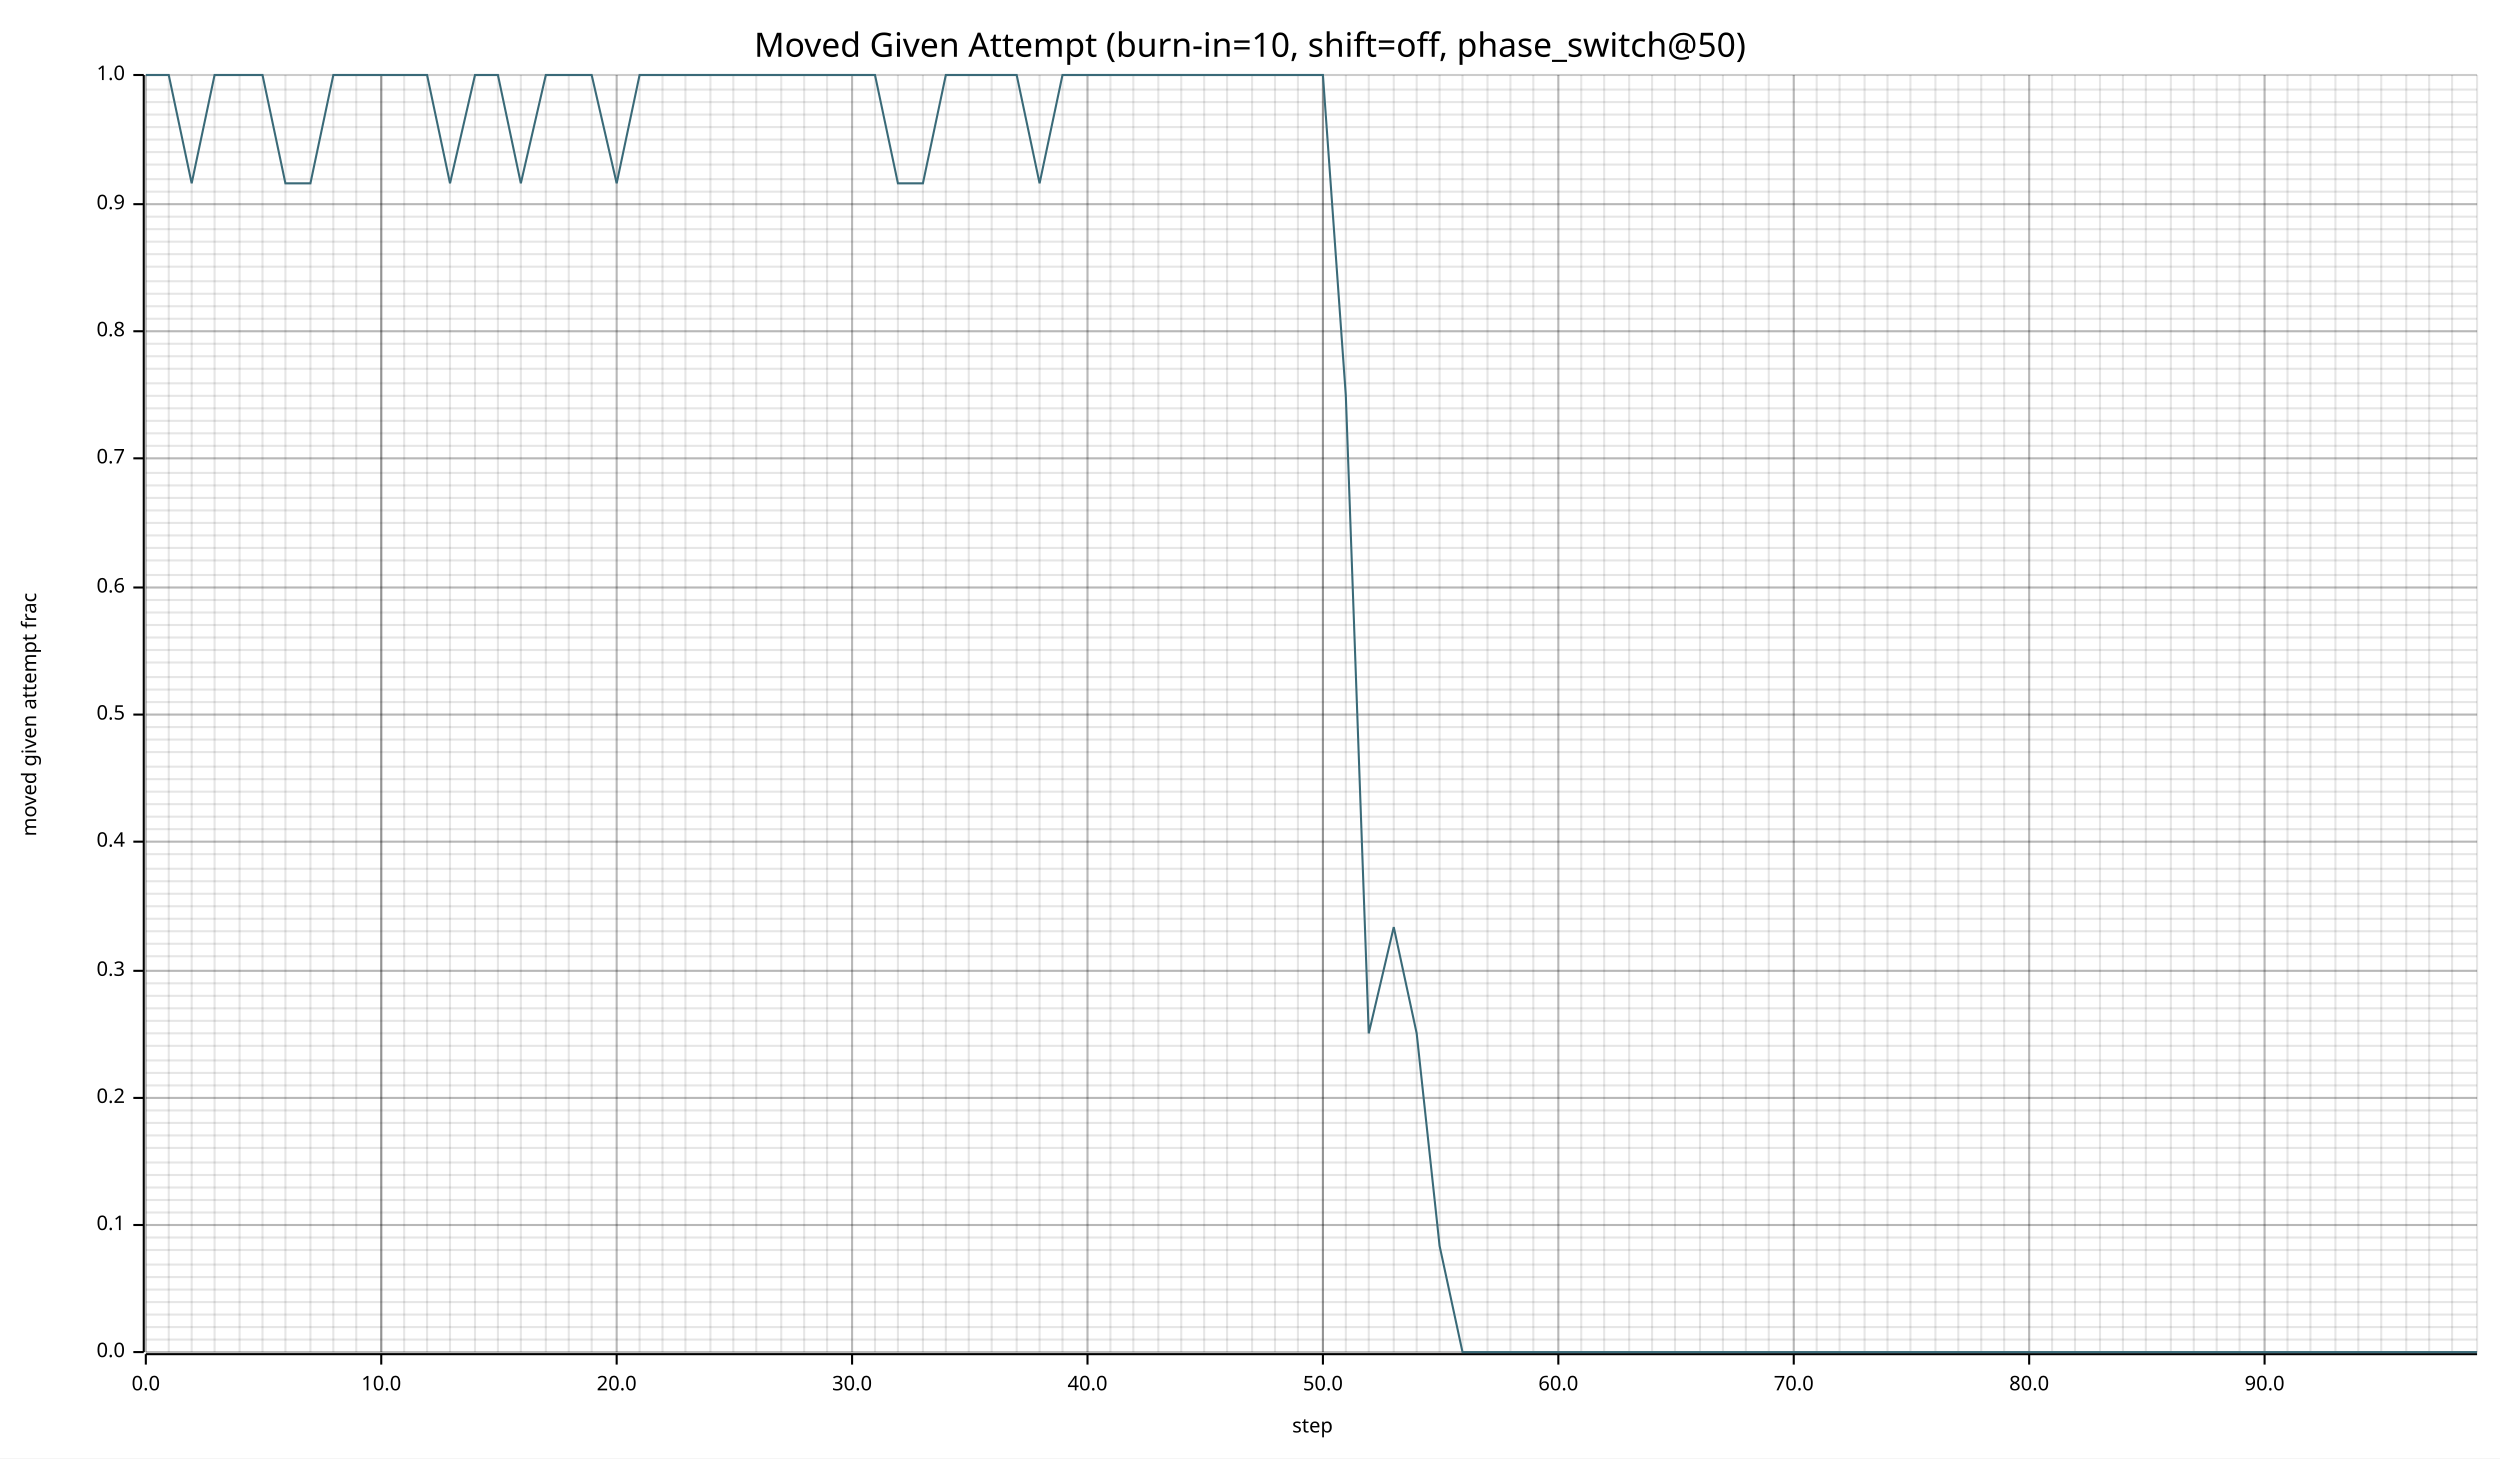
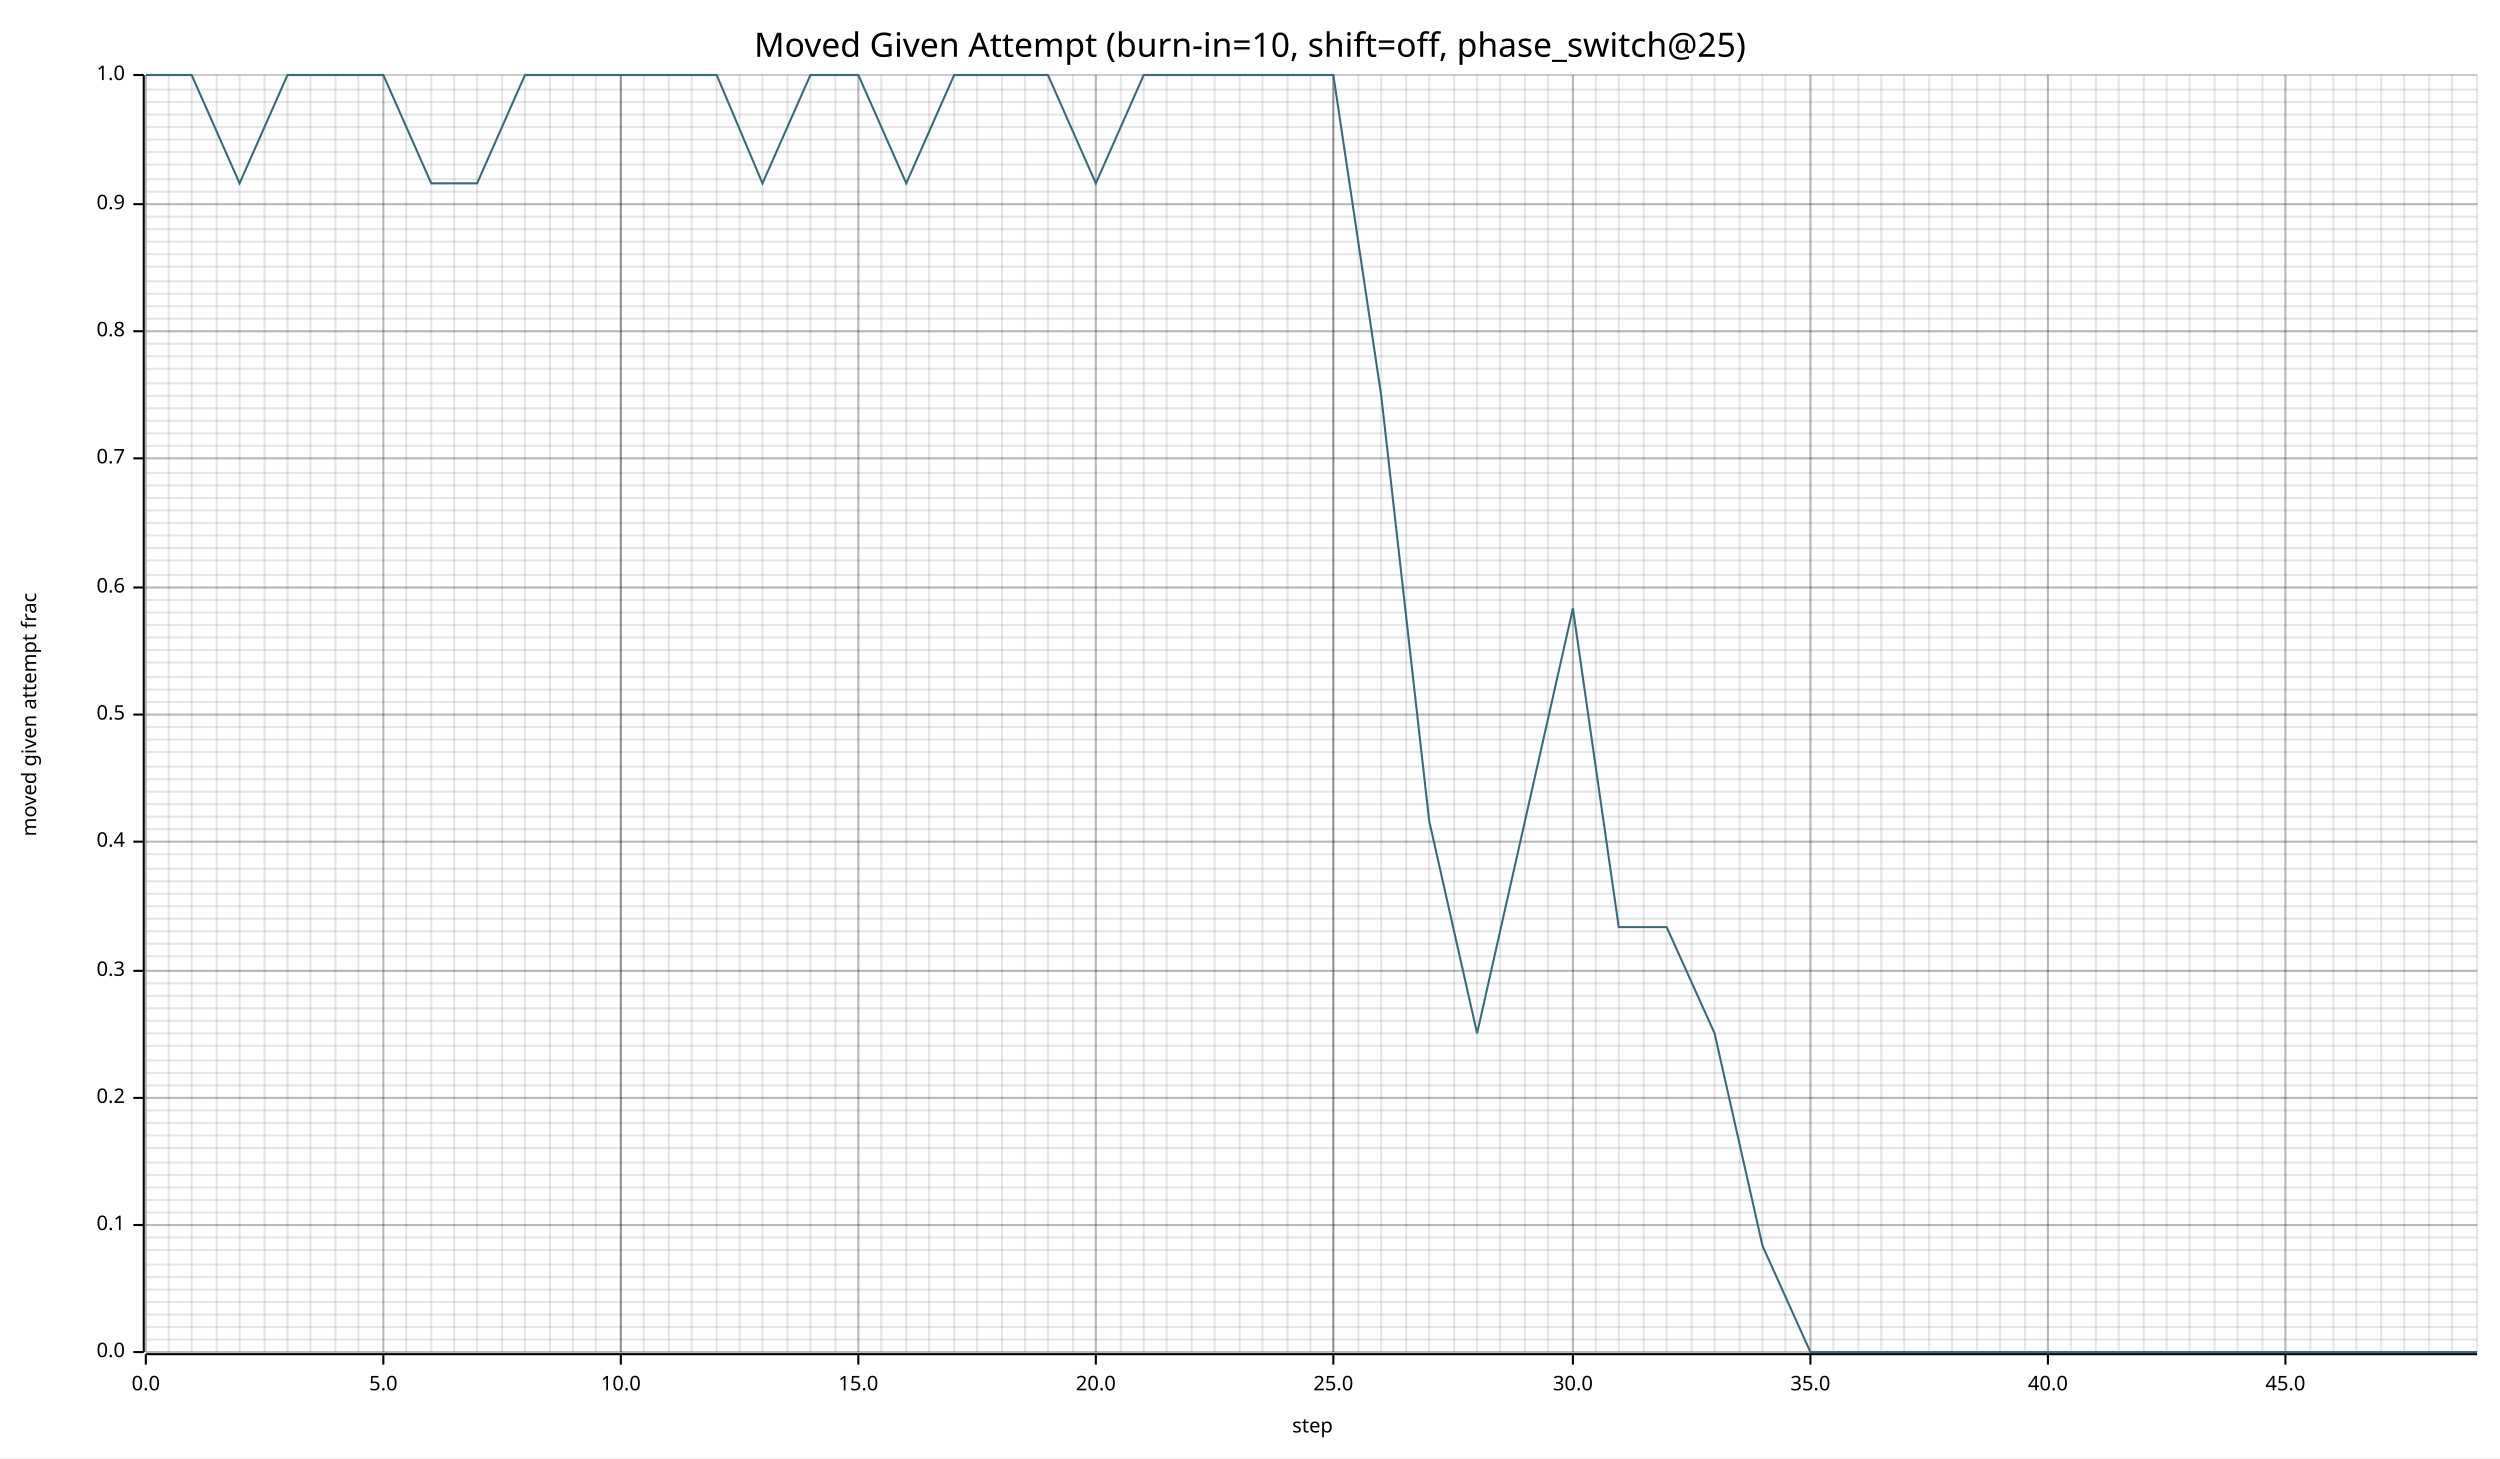
<svg xmlns="http://www.w3.org/2000/svg" width="1200" height="700" viewBox="0 0 1200 700">
  <rect x="0" y="0" width="1200" height="700" opacity="1" fill="#FFFFFF" stroke="none" />
  <text x="600" y="15" dy="0.76em" text-anchor="middle" font-family="sans-serif" font-size="16.129" opacity="1" fill="#000000">
- Moved Given Attempt (burn-in=10, shift=off, phase_switch@50)
+ Moved Given Attempt (burn-in=10, shift=off, phase_switch@25)
</text>
  <line opacity="0.1" stroke="#000000" stroke-width="1" x1="70" y1="649" x2="70" y2="36" />
  <line opacity="0.1" stroke="#000000" stroke-width="1" x1="81" y1="649" x2="81" y2="36" />
  <line opacity="0.1" stroke="#000000" stroke-width="1" x1="92" y1="649" x2="92" y2="36" />
-   <line opacity="0.1" stroke="#000000" stroke-width="1" x1="103" y1="649" x2="103" y2="36" />
+   <line opacity="0.1" stroke="#000000" stroke-width="1" x1="104" y1="649" x2="104" y2="36" />
  <line opacity="0.1" stroke="#000000" stroke-width="1" x1="115" y1="649" x2="115" y2="36" />
-   <line opacity="0.1" stroke="#000000" stroke-width="1" x1="126" y1="649" x2="126" y2="36" />
-   <line opacity="0.1" stroke="#000000" stroke-width="1" x1="137" y1="649" x2="137" y2="36" />
+   <line opacity="0.1" stroke="#000000" stroke-width="1" x1="127" y1="649" x2="127" y2="36" />
+   <line opacity="0.1" stroke="#000000" stroke-width="1" x1="138" y1="649" x2="138" y2="36" />
  <line opacity="0.1" stroke="#000000" stroke-width="1" x1="149" y1="649" x2="149" y2="36" />
-   <line opacity="0.1" stroke="#000000" stroke-width="1" x1="160" y1="649" x2="160" y2="36" />
-   <line opacity="0.1" stroke="#000000" stroke-width="1" x1="171" y1="649" x2="171" y2="36" />
-   <line opacity="0.1" stroke="#000000" stroke-width="1" x1="183" y1="649" x2="183" y2="36" />
-   <line opacity="0.1" stroke="#000000" stroke-width="1" x1="194" y1="649" x2="194" y2="36" />
-   <line opacity="0.1" stroke="#000000" stroke-width="1" x1="205" y1="649" x2="205" y2="36" />
-   <line opacity="0.1" stroke="#000000" stroke-width="1" x1="216" y1="649" x2="216" y2="36" />
-   <line opacity="0.1" stroke="#000000" stroke-width="1" x1="228" y1="649" x2="228" y2="36" />
-   <line opacity="0.1" stroke="#000000" stroke-width="1" x1="239" y1="649" x2="239" y2="36" />
-   <line opacity="0.1" stroke="#000000" stroke-width="1" x1="250" y1="649" x2="250" y2="36" />
-   <line opacity="0.1" stroke="#000000" stroke-width="1" x1="262" y1="649" x2="262" y2="36" />
-   <line opacity="0.1" stroke="#000000" stroke-width="1" x1="273" y1="649" x2="273" y2="36" />
-   <line opacity="0.1" stroke="#000000" stroke-width="1" x1="284" y1="649" x2="284" y2="36" />
-   <line opacity="0.1" stroke="#000000" stroke-width="1" x1="296" y1="649" x2="296" y2="36" />
-   <line opacity="0.1" stroke="#000000" stroke-width="1" x1="307" y1="649" x2="307" y2="36" />
-   <line opacity="0.1" stroke="#000000" stroke-width="1" x1="318" y1="649" x2="318" y2="36" />
-   <line opacity="0.1" stroke="#000000" stroke-width="1" x1="329" y1="649" x2="329" y2="36" />
-   <line opacity="0.1" stroke="#000000" stroke-width="1" x1="341" y1="649" x2="341" y2="36" />
-   <line opacity="0.1" stroke="#000000" stroke-width="1" x1="352" y1="649" x2="352" y2="36" />
-   <line opacity="0.1" stroke="#000000" stroke-width="1" x1="363" y1="649" x2="363" y2="36" />
-   <line opacity="0.1" stroke="#000000" stroke-width="1" x1="375" y1="649" x2="375" y2="36" />
-   <line opacity="0.1" stroke="#000000" stroke-width="1" x1="386" y1="649" x2="386" y2="36" />
-   <line opacity="0.1" stroke="#000000" stroke-width="1" x1="397" y1="649" x2="397" y2="36" />
-   <line opacity="0.1" stroke="#000000" stroke-width="1" x1="409" y1="649" x2="409" y2="36" />
-   <line opacity="0.1" stroke="#000000" stroke-width="1" x1="420" y1="649" x2="420" y2="36" />
-   <line opacity="0.1" stroke="#000000" stroke-width="1" x1="431" y1="649" x2="431" y2="36" />
-   <line opacity="0.1" stroke="#000000" stroke-width="1" x1="443" y1="649" x2="443" y2="36" />
-   <line opacity="0.1" stroke="#000000" stroke-width="1" x1="454" y1="649" x2="454" y2="36" />
-   <line opacity="0.1" stroke="#000000" stroke-width="1" x1="465" y1="649" x2="465" y2="36" />
-   <line opacity="0.1" stroke="#000000" stroke-width="1" x1="476" y1="649" x2="476" y2="36" />
-   <line opacity="0.1" stroke="#000000" stroke-width="1" x1="488" y1="649" x2="488" y2="36" />
-   <line opacity="0.1" stroke="#000000" stroke-width="1" x1="499" y1="649" x2="499" y2="36" />
-   <line opacity="0.1" stroke="#000000" stroke-width="1" x1="510" y1="649" x2="510" y2="36" />
-   <line opacity="0.1" stroke="#000000" stroke-width="1" x1="522" y1="649" x2="522" y2="36" />
-   <line opacity="0.1" stroke="#000000" stroke-width="1" x1="533" y1="649" x2="533" y2="36" />
-   <line opacity="0.1" stroke="#000000" stroke-width="1" x1="544" y1="649" x2="544" y2="36" />
-   <line opacity="0.1" stroke="#000000" stroke-width="1" x1="556" y1="649" x2="556" y2="36" />
-   <line opacity="0.1" stroke="#000000" stroke-width="1" x1="567" y1="649" x2="567" y2="36" />
-   <line opacity="0.1" stroke="#000000" stroke-width="1" x1="578" y1="649" x2="578" y2="36" />
-   <line opacity="0.1" stroke="#000000" stroke-width="1" x1="589" y1="649" x2="589" y2="36" />
-   <line opacity="0.1" stroke="#000000" stroke-width="1" x1="601" y1="649" x2="601" y2="36" />
-   <line opacity="0.1" stroke="#000000" stroke-width="1" x1="612" y1="649" x2="612" y2="36" />
-   <line opacity="0.1" stroke="#000000" stroke-width="1" x1="623" y1="649" x2="623" y2="36" />
-   <line opacity="0.1" stroke="#000000" stroke-width="1" x1="635" y1="649" x2="635" y2="36" />
-   <line opacity="0.1" stroke="#000000" stroke-width="1" x1="646" y1="649" x2="646" y2="36" />
-   <line opacity="0.1" stroke="#000000" stroke-width="1" x1="657" y1="649" x2="657" y2="36" />
-   <line opacity="0.1" stroke="#000000" stroke-width="1" x1="669" y1="649" x2="669" y2="36" />
-   <line opacity="0.1" stroke="#000000" stroke-width="1" x1="680" y1="649" x2="680" y2="36" />
-   <line opacity="0.1" stroke="#000000" stroke-width="1" x1="691" y1="649" x2="691" y2="36" />
-   <line opacity="0.1" stroke="#000000" stroke-width="1" x1="702" y1="649" x2="702" y2="36" />
-   <line opacity="0.1" stroke="#000000" stroke-width="1" x1="714" y1="649" x2="714" y2="36" />
-   <line opacity="0.1" stroke="#000000" stroke-width="1" x1="725" y1="649" x2="725" y2="36" />
-   <line opacity="0.1" stroke="#000000" stroke-width="1" x1="736" y1="649" x2="736" y2="36" />
-   <line opacity="0.1" stroke="#000000" stroke-width="1" x1="748" y1="649" x2="748" y2="36" />
-   <line opacity="0.1" stroke="#000000" stroke-width="1" x1="759" y1="649" x2="759" y2="36" />
-   <line opacity="0.1" stroke="#000000" stroke-width="1" x1="770" y1="649" x2="770" y2="36" />
-   <line opacity="0.1" stroke="#000000" stroke-width="1" x1="782" y1="649" x2="782" y2="36" />
-   <line opacity="0.1" stroke="#000000" stroke-width="1" x1="793" y1="649" x2="793" y2="36" />
-   <line opacity="0.1" stroke="#000000" stroke-width="1" x1="804" y1="649" x2="804" y2="36" />
-   <line opacity="0.1" stroke="#000000" stroke-width="1" x1="816" y1="649" x2="816" y2="36" />
-   <line opacity="0.1" stroke="#000000" stroke-width="1" x1="827" y1="649" x2="827" y2="36" />
-   <line opacity="0.1" stroke="#000000" stroke-width="1" x1="838" y1="649" x2="838" y2="36" />
-   <line opacity="0.1" stroke="#000000" stroke-width="1" x1="849" y1="649" x2="849" y2="36" />
-   <line opacity="0.1" stroke="#000000" stroke-width="1" x1="861" y1="649" x2="861" y2="36" />
-   <line opacity="0.1" stroke="#000000" stroke-width="1" x1="872" y1="649" x2="872" y2="36" />
-   <line opacity="0.1" stroke="#000000" stroke-width="1" x1="883" y1="649" x2="883" y2="36" />
-   <line opacity="0.1" stroke="#000000" stroke-width="1" x1="895" y1="649" x2="895" y2="36" />
-   <line opacity="0.1" stroke="#000000" stroke-width="1" x1="906" y1="649" x2="906" y2="36" />
-   <line opacity="0.1" stroke="#000000" stroke-width="1" x1="917" y1="649" x2="917" y2="36" />
-   <line opacity="0.1" stroke="#000000" stroke-width="1" x1="929" y1="649" x2="929" y2="36" />
-   <line opacity="0.1" stroke="#000000" stroke-width="1" x1="940" y1="649" x2="940" y2="36" />
-   <line opacity="0.1" stroke="#000000" stroke-width="1" x1="951" y1="649" x2="951" y2="36" />
-   <line opacity="0.1" stroke="#000000" stroke-width="1" x1="962" y1="649" x2="962" y2="36" />
-   <line opacity="0.1" stroke="#000000" stroke-width="1" x1="974" y1="649" x2="974" y2="36" />
-   <line opacity="0.1" stroke="#000000" stroke-width="1" x1="985" y1="649" x2="985" y2="36" />
-   <line opacity="0.1" stroke="#000000" stroke-width="1" x1="996" y1="649" x2="996" y2="36" />
-   <line opacity="0.1" stroke="#000000" stroke-width="1" x1="1008" y1="649" x2="1008" y2="36" />
-   <line opacity="0.1" stroke="#000000" stroke-width="1" x1="1019" y1="649" x2="1019" y2="36" />
-   <line opacity="0.1" stroke="#000000" stroke-width="1" x1="1030" y1="649" x2="1030" y2="36" />
-   <line opacity="0.1" stroke="#000000" stroke-width="1" x1="1042" y1="649" x2="1042" y2="36" />
-   <line opacity="0.1" stroke="#000000" stroke-width="1" x1="1053" y1="649" x2="1053" y2="36" />
-   <line opacity="0.1" stroke="#000000" stroke-width="1" x1="1064" y1="649" x2="1064" y2="36" />
-   <line opacity="0.1" stroke="#000000" stroke-width="1" x1="1075" y1="649" x2="1075" y2="36" />
-   <line opacity="0.1" stroke="#000000" stroke-width="1" x1="1087" y1="649" x2="1087" y2="36" />
-   <line opacity="0.1" stroke="#000000" stroke-width="1" x1="1098" y1="649" x2="1098" y2="36" />
+   <line opacity="0.1" stroke="#000000" stroke-width="1" x1="161" y1="649" x2="161" y2="36" />
+   <line opacity="0.1" stroke="#000000" stroke-width="1" x1="172" y1="649" x2="172" y2="36" />
+   <line opacity="0.1" stroke="#000000" stroke-width="1" x1="184" y1="649" x2="184" y2="36" />
+   <line opacity="0.1" stroke="#000000" stroke-width="1" x1="195" y1="649" x2="195" y2="36" />
+   <line opacity="0.1" stroke="#000000" stroke-width="1" x1="207" y1="649" x2="207" y2="36" />
+   <line opacity="0.1" stroke="#000000" stroke-width="1" x1="218" y1="649" x2="218" y2="36" />
+   <line opacity="0.1" stroke="#000000" stroke-width="1" x1="229" y1="649" x2="229" y2="36" />
+   <line opacity="0.1" stroke="#000000" stroke-width="1" x1="241" y1="649" x2="241" y2="36" />
+   <line opacity="0.1" stroke="#000000" stroke-width="1" x1="252" y1="649" x2="252" y2="36" />
+   <line opacity="0.1" stroke="#000000" stroke-width="1" x1="264" y1="649" x2="264" y2="36" />
+   <line opacity="0.1" stroke="#000000" stroke-width="1" x1="275" y1="649" x2="275" y2="36" />
+   <line opacity="0.1" stroke="#000000" stroke-width="1" x1="286" y1="649" x2="286" y2="36" />
+   <line opacity="0.1" stroke="#000000" stroke-width="1" x1="298" y1="649" x2="298" y2="36" />
+   <line opacity="0.1" stroke="#000000" stroke-width="1" x1="309" y1="649" x2="309" y2="36" />
+   <line opacity="0.1" stroke="#000000" stroke-width="1" x1="321" y1="649" x2="321" y2="36" />
+   <line opacity="0.1" stroke="#000000" stroke-width="1" x1="332" y1="649" x2="332" y2="36" />
+   <line opacity="0.1" stroke="#000000" stroke-width="1" x1="344" y1="649" x2="344" y2="36" />
+   <line opacity="0.1" stroke="#000000" stroke-width="1" x1="355" y1="649" x2="355" y2="36" />
+   <line opacity="0.1" stroke="#000000" stroke-width="1" x1="366" y1="649" x2="366" y2="36" />
+   <line opacity="0.1" stroke="#000000" stroke-width="1" x1="378" y1="649" x2="378" y2="36" />
+   <line opacity="0.1" stroke="#000000" stroke-width="1" x1="389" y1="649" x2="389" y2="36" />
+   <line opacity="0.1" stroke="#000000" stroke-width="1" x1="401" y1="649" x2="401" y2="36" />
+   <line opacity="0.1" stroke="#000000" stroke-width="1" x1="412" y1="649" x2="412" y2="36" />
+   <line opacity="0.1" stroke="#000000" stroke-width="1" x1="423" y1="649" x2="423" y2="36" />
+   <line opacity="0.1" stroke="#000000" stroke-width="1" x1="435" y1="649" x2="435" y2="36" />
+   <line opacity="0.1" stroke="#000000" stroke-width="1" x1="446" y1="649" x2="446" y2="36" />
+   <line opacity="0.1" stroke="#000000" stroke-width="1" x1="458" y1="649" x2="458" y2="36" />
+   <line opacity="0.1" stroke="#000000" stroke-width="1" x1="469" y1="649" x2="469" y2="36" />
+   <line opacity="0.1" stroke="#000000" stroke-width="1" x1="481" y1="649" x2="481" y2="36" />
+   <line opacity="0.1" stroke="#000000" stroke-width="1" x1="492" y1="649" x2="492" y2="36" />
+   <line opacity="0.1" stroke="#000000" stroke-width="1" x1="503" y1="649" x2="503" y2="36" />
+   <line opacity="0.1" stroke="#000000" stroke-width="1" x1="515" y1="649" x2="515" y2="36" />
+   <line opacity="0.1" stroke="#000000" stroke-width="1" x1="526" y1="649" x2="526" y2="36" />
+   <line opacity="0.1" stroke="#000000" stroke-width="1" x1="538" y1="649" x2="538" y2="36" />
+   <line opacity="0.1" stroke="#000000" stroke-width="1" x1="549" y1="649" x2="549" y2="36" />
+   <line opacity="0.1" stroke="#000000" stroke-width="1" x1="560" y1="649" x2="560" y2="36" />
+   <line opacity="0.1" stroke="#000000" stroke-width="1" x1="572" y1="649" x2="572" y2="36" />
+   <line opacity="0.1" stroke="#000000" stroke-width="1" x1="583" y1="649" x2="583" y2="36" />
+   <line opacity="0.1" stroke="#000000" stroke-width="1" x1="595" y1="649" x2="595" y2="36" />
+   <line opacity="0.1" stroke="#000000" stroke-width="1" x1="606" y1="649" x2="606" y2="36" />
+   <line opacity="0.1" stroke="#000000" stroke-width="1" x1="618" y1="649" x2="618" y2="36" />
+   <line opacity="0.1" stroke="#000000" stroke-width="1" x1="629" y1="649" x2="629" y2="36" />
+   <line opacity="0.1" stroke="#000000" stroke-width="1" x1="640" y1="649" x2="640" y2="36" />
+   <line opacity="0.1" stroke="#000000" stroke-width="1" x1="652" y1="649" x2="652" y2="36" />
+   <line opacity="0.1" stroke="#000000" stroke-width="1" x1="663" y1="649" x2="663" y2="36" />
+   <line opacity="0.1" stroke="#000000" stroke-width="1" x1="675" y1="649" x2="675" y2="36" />
+   <line opacity="0.1" stroke="#000000" stroke-width="1" x1="686" y1="649" x2="686" y2="36" />
+   <line opacity="0.1" stroke="#000000" stroke-width="1" x1="698" y1="649" x2="698" y2="36" />
+   <line opacity="0.1" stroke="#000000" stroke-width="1" x1="709" y1="649" x2="709" y2="36" />
+   <line opacity="0.1" stroke="#000000" stroke-width="1" x1="720" y1="649" x2="720" y2="36" />
+   <line opacity="0.1" stroke="#000000" stroke-width="1" x1="732" y1="649" x2="732" y2="36" />
+   <line opacity="0.1" stroke="#000000" stroke-width="1" x1="743" y1="649" x2="743" y2="36" />
+   <line opacity="0.1" stroke="#000000" stroke-width="1" x1="755" y1="649" x2="755" y2="36" />
+   <line opacity="0.1" stroke="#000000" stroke-width="1" x1="766" y1="649" x2="766" y2="36" />
+   <line opacity="0.1" stroke="#000000" stroke-width="1" x1="777" y1="649" x2="777" y2="36" />
+   <line opacity="0.1" stroke="#000000" stroke-width="1" x1="789" y1="649" x2="789" y2="36" />
+   <line opacity="0.1" stroke="#000000" stroke-width="1" x1="800" y1="649" x2="800" y2="36" />
+   <line opacity="0.1" stroke="#000000" stroke-width="1" x1="812" y1="649" x2="812" y2="36" />
+   <line opacity="0.1" stroke="#000000" stroke-width="1" x1="823" y1="649" x2="823" y2="36" />
+   <line opacity="0.1" stroke="#000000" stroke-width="1" x1="835" y1="649" x2="835" y2="36" />
+   <line opacity="0.1" stroke="#000000" stroke-width="1" x1="846" y1="649" x2="846" y2="36" />
+   <line opacity="0.1" stroke="#000000" stroke-width="1" x1="857" y1="649" x2="857" y2="36" />
+   <line opacity="0.1" stroke="#000000" stroke-width="1" x1="869" y1="649" x2="869" y2="36" />
+   <line opacity="0.1" stroke="#000000" stroke-width="1" x1="880" y1="649" x2="880" y2="36" />
+   <line opacity="0.1" stroke="#000000" stroke-width="1" x1="892" y1="649" x2="892" y2="36" />
+   <line opacity="0.1" stroke="#000000" stroke-width="1" x1="903" y1="649" x2="903" y2="36" />
+   <line opacity="0.1" stroke="#000000" stroke-width="1" x1="914" y1="649" x2="914" y2="36" />
+   <line opacity="0.1" stroke="#000000" stroke-width="1" x1="926" y1="649" x2="926" y2="36" />
+   <line opacity="0.1" stroke="#000000" stroke-width="1" x1="937" y1="649" x2="937" y2="36" />
+   <line opacity="0.1" stroke="#000000" stroke-width="1" x1="949" y1="649" x2="949" y2="36" />
+   <line opacity="0.1" stroke="#000000" stroke-width="1" x1="960" y1="649" x2="960" y2="36" />
+   <line opacity="0.1" stroke="#000000" stroke-width="1" x1="972" y1="649" x2="972" y2="36" />
+   <line opacity="0.1" stroke="#000000" stroke-width="1" x1="983" y1="649" x2="983" y2="36" />
+   <line opacity="0.1" stroke="#000000" stroke-width="1" x1="994" y1="649" x2="994" y2="36" />
+   <line opacity="0.1" stroke="#000000" stroke-width="1" x1="1006" y1="649" x2="1006" y2="36" />
+   <line opacity="0.1" stroke="#000000" stroke-width="1" x1="1017" y1="649" x2="1017" y2="36" />
+   <line opacity="0.1" stroke="#000000" stroke-width="1" x1="1029" y1="649" x2="1029" y2="36" />
+   <line opacity="0.1" stroke="#000000" stroke-width="1" x1="1040" y1="649" x2="1040" y2="36" />
+   <line opacity="0.1" stroke="#000000" stroke-width="1" x1="1051" y1="649" x2="1051" y2="36" />
+   <line opacity="0.1" stroke="#000000" stroke-width="1" x1="1063" y1="649" x2="1063" y2="36" />
+   <line opacity="0.1" stroke="#000000" stroke-width="1" x1="1074" y1="649" x2="1074" y2="36" />
+   <line opacity="0.1" stroke="#000000" stroke-width="1" x1="1086" y1="649" x2="1086" y2="36" />
+   <line opacity="0.1" stroke="#000000" stroke-width="1" x1="1097" y1="649" x2="1097" y2="36" />
  <line opacity="0.1" stroke="#000000" stroke-width="1" x1="1109" y1="649" x2="1109" y2="36" />
-   <line opacity="0.1" stroke="#000000" stroke-width="1" x1="1121" y1="649" x2="1121" y2="36" />
-   <line opacity="0.1" stroke="#000000" stroke-width="1" x1="1132" y1="649" x2="1132" y2="36" />
+   <line opacity="0.1" stroke="#000000" stroke-width="1" x1="1120" y1="649" x2="1120" y2="36" />
+   <line opacity="0.1" stroke="#000000" stroke-width="1" x1="1131" y1="649" x2="1131" y2="36" />
  <line opacity="0.1" stroke="#000000" stroke-width="1" x1="1143" y1="649" x2="1143" y2="36" />
-   <line opacity="0.1" stroke="#000000" stroke-width="1" x1="1155" y1="649" x2="1155" y2="36" />
+   <line opacity="0.1" stroke="#000000" stroke-width="1" x1="1154" y1="649" x2="1154" y2="36" />
  <line opacity="0.1" stroke="#000000" stroke-width="1" x1="1166" y1="649" x2="1166" y2="36" />
  <line opacity="0.1" stroke="#000000" stroke-width="1" x1="1177" y1="649" x2="1177" y2="36" />
  <line opacity="0.1" stroke="#000000" stroke-width="1" x1="1189" y1="649" x2="1189" y2="36" />
  <line opacity="0.1" stroke="#000000" stroke-width="1" x1="70" y1="649" x2="1189" y2="649" />
  <line opacity="0.1" stroke="#000000" stroke-width="1" x1="70" y1="643" x2="1189" y2="643" />
  <line opacity="0.1" stroke="#000000" stroke-width="1" x1="70" y1="637" x2="1189" y2="637" />
  <line opacity="0.1" stroke="#000000" stroke-width="1" x1="70" y1="631" x2="1189" y2="631" />
  <line opacity="0.1" stroke="#000000" stroke-width="1" x1="70" y1="625" x2="1189" y2="625" />
  <line opacity="0.1" stroke="#000000" stroke-width="1" x1="70" y1="619" x2="1189" y2="619" />
  <line opacity="0.1" stroke="#000000" stroke-width="1" x1="70" y1="613" x2="1189" y2="613" />
  <line opacity="0.1" stroke="#000000" stroke-width="1" x1="70" y1="607" x2="1189" y2="607" />
  <line opacity="0.1" stroke="#000000" stroke-width="1" x1="70" y1="600" x2="1189" y2="600" />
  <line opacity="0.1" stroke="#000000" stroke-width="1" x1="70" y1="594" x2="1189" y2="594" />
  <line opacity="0.1" stroke="#000000" stroke-width="1" x1="70" y1="588" x2="1189" y2="588" />
  <line opacity="0.1" stroke="#000000" stroke-width="1" x1="70" y1="582" x2="1189" y2="582" />
  <line opacity="0.1" stroke="#000000" stroke-width="1" x1="70" y1="576" x2="1189" y2="576" />
  <line opacity="0.1" stroke="#000000" stroke-width="1" x1="70" y1="570" x2="1189" y2="570" />
  <line opacity="0.1" stroke="#000000" stroke-width="1" x1="70" y1="564" x2="1189" y2="564" />
  <line opacity="0.1" stroke="#000000" stroke-width="1" x1="70" y1="558" x2="1189" y2="558" />
  <line opacity="0.1" stroke="#000000" stroke-width="1" x1="70" y1="551" x2="1189" y2="551" />
  <line opacity="0.1" stroke="#000000" stroke-width="1" x1="70" y1="545" x2="1189" y2="545" />
  <line opacity="0.1" stroke="#000000" stroke-width="1" x1="70" y1="539" x2="1189" y2="539" />
  <line opacity="0.1" stroke="#000000" stroke-width="1" x1="70" y1="533" x2="1189" y2="533" />
  <line opacity="0.1" stroke="#000000" stroke-width="1" x1="70" y1="527" x2="1189" y2="527" />
  <line opacity="0.1" stroke="#000000" stroke-width="1" x1="70" y1="521" x2="1189" y2="521" />
  <line opacity="0.1" stroke="#000000" stroke-width="1" x1="70" y1="515" x2="1189" y2="515" />
  <line opacity="0.1" stroke="#000000" stroke-width="1" x1="70" y1="509" x2="1189" y2="509" />
  <line opacity="0.1" stroke="#000000" stroke-width="1" x1="70" y1="502" x2="1189" y2="502" />
  <line opacity="0.1" stroke="#000000" stroke-width="1" x1="70" y1="496" x2="1189" y2="496" />
  <line opacity="0.1" stroke="#000000" stroke-width="1" x1="70" y1="490" x2="1189" y2="490" />
  <line opacity="0.1" stroke="#000000" stroke-width="1" x1="70" y1="484" x2="1189" y2="484" />
  <line opacity="0.1" stroke="#000000" stroke-width="1" x1="70" y1="478" x2="1189" y2="478" />
  <line opacity="0.1" stroke="#000000" stroke-width="1" x1="70" y1="472" x2="1189" y2="472" />
  <line opacity="0.1" stroke="#000000" stroke-width="1" x1="70" y1="466" x2="1189" y2="466" />
  <line opacity="0.1" stroke="#000000" stroke-width="1" x1="70" y1="459" x2="1189" y2="459" />
  <line opacity="0.1" stroke="#000000" stroke-width="1" x1="70" y1="453" x2="1189" y2="453" />
  <line opacity="0.1" stroke="#000000" stroke-width="1" x1="70" y1="447" x2="1189" y2="447" />
  <line opacity="0.1" stroke="#000000" stroke-width="1" x1="70" y1="441" x2="1189" y2="441" />
  <line opacity="0.1" stroke="#000000" stroke-width="1" x1="70" y1="435" x2="1189" y2="435" />
  <line opacity="0.1" stroke="#000000" stroke-width="1" x1="70" y1="429" x2="1189" y2="429" />
  <line opacity="0.1" stroke="#000000" stroke-width="1" x1="70" y1="423" x2="1189" y2="423" />
  <line opacity="0.1" stroke="#000000" stroke-width="1" x1="70" y1="417" x2="1189" y2="417" />
  <line opacity="0.1" stroke="#000000" stroke-width="1" x1="70" y1="410" x2="1189" y2="410" />
  <line opacity="0.1" stroke="#000000" stroke-width="1" x1="70" y1="404" x2="1189" y2="404" />
  <line opacity="0.1" stroke="#000000" stroke-width="1" x1="70" y1="398" x2="1189" y2="398" />
  <line opacity="0.1" stroke="#000000" stroke-width="1" x1="70" y1="392" x2="1189" y2="392" />
  <line opacity="0.1" stroke="#000000" stroke-width="1" x1="70" y1="386" x2="1189" y2="386" />
  <line opacity="0.1" stroke="#000000" stroke-width="1" x1="70" y1="380" x2="1189" y2="380" />
  <line opacity="0.1" stroke="#000000" stroke-width="1" x1="70" y1="374" x2="1189" y2="374" />
  <line opacity="0.1" stroke="#000000" stroke-width="1" x1="70" y1="368" x2="1189" y2="368" />
  <line opacity="0.1" stroke="#000000" stroke-width="1" x1="70" y1="361" x2="1189" y2="361" />
  <line opacity="0.1" stroke="#000000" stroke-width="1" x1="70" y1="355" x2="1189" y2="355" />
  <line opacity="0.1" stroke="#000000" stroke-width="1" x1="70" y1="349" x2="1189" y2="349" />
  <line opacity="0.1" stroke="#000000" stroke-width="1" x1="70" y1="343" x2="1189" y2="343" />
  <line opacity="0.1" stroke="#000000" stroke-width="1" x1="70" y1="337" x2="1189" y2="337" />
  <line opacity="0.1" stroke="#000000" stroke-width="1" x1="70" y1="331" x2="1189" y2="331" />
  <line opacity="0.1" stroke="#000000" stroke-width="1" x1="70" y1="325" x2="1189" y2="325" />
  <line opacity="0.1" stroke="#000000" stroke-width="1" x1="70" y1="318" x2="1189" y2="318" />
  <line opacity="0.1" stroke="#000000" stroke-width="1" x1="70" y1="312" x2="1189" y2="312" />
  <line opacity="0.1" stroke="#000000" stroke-width="1" x1="70" y1="306" x2="1189" y2="306" />
  <line opacity="0.1" stroke="#000000" stroke-width="1" x1="70" y1="300" x2="1189" y2="300" />
  <line opacity="0.1" stroke="#000000" stroke-width="1" x1="70" y1="294" x2="1189" y2="294" />
  <line opacity="0.1" stroke="#000000" stroke-width="1" x1="70" y1="288" x2="1189" y2="288" />
  <line opacity="0.1" stroke="#000000" stroke-width="1" x1="70" y1="282" x2="1189" y2="282" />
  <line opacity="0.1" stroke="#000000" stroke-width="1" x1="70" y1="276" x2="1189" y2="276" />
  <line opacity="0.1" stroke="#000000" stroke-width="1" x1="70" y1="269" x2="1189" y2="269" />
  <line opacity="0.1" stroke="#000000" stroke-width="1" x1="70" y1="263" x2="1189" y2="263" />
  <line opacity="0.1" stroke="#000000" stroke-width="1" x1="70" y1="257" x2="1189" y2="257" />
  <line opacity="0.1" stroke="#000000" stroke-width="1" x1="70" y1="251" x2="1189" y2="251" />
  <line opacity="0.1" stroke="#000000" stroke-width="1" x1="70" y1="245" x2="1189" y2="245" />
  <line opacity="0.1" stroke="#000000" stroke-width="1" x1="70" y1="239" x2="1189" y2="239" />
  <line opacity="0.1" stroke="#000000" stroke-width="1" x1="70" y1="233" x2="1189" y2="233" />
  <line opacity="0.1" stroke="#000000" stroke-width="1" x1="70" y1="227" x2="1189" y2="227" />
  <line opacity="0.1" stroke="#000000" stroke-width="1" x1="70" y1="220" x2="1189" y2="220" />
  <line opacity="0.1" stroke="#000000" stroke-width="1" x1="70" y1="214" x2="1189" y2="214" />
  <line opacity="0.1" stroke="#000000" stroke-width="1" x1="70" y1="208" x2="1189" y2="208" />
  <line opacity="0.1" stroke="#000000" stroke-width="1" x1="70" y1="202" x2="1189" y2="202" />
  <line opacity="0.1" stroke="#000000" stroke-width="1" x1="70" y1="196" x2="1189" y2="196" />
  <line opacity="0.1" stroke="#000000" stroke-width="1" x1="70" y1="190" x2="1189" y2="190" />
  <line opacity="0.1" stroke="#000000" stroke-width="1" x1="70" y1="184" x2="1189" y2="184" />
  <line opacity="0.1" stroke="#000000" stroke-width="1" x1="70" y1="177" x2="1189" y2="177" />
  <line opacity="0.1" stroke="#000000" stroke-width="1" x1="70" y1="171" x2="1189" y2="171" />
  <line opacity="0.1" stroke="#000000" stroke-width="1" x1="70" y1="165" x2="1189" y2="165" />
  <line opacity="0.1" stroke="#000000" stroke-width="1" x1="70" y1="159" x2="1189" y2="159" />
  <line opacity="0.1" stroke="#000000" stroke-width="1" x1="70" y1="153" x2="1189" y2="153" />
  <line opacity="0.1" stroke="#000000" stroke-width="1" x1="70" y1="147" x2="1189" y2="147" />
  <line opacity="0.1" stroke="#000000" stroke-width="1" x1="70" y1="141" x2="1189" y2="141" />
  <line opacity="0.1" stroke="#000000" stroke-width="1" x1="70" y1="135" x2="1189" y2="135" />
  <line opacity="0.1" stroke="#000000" stroke-width="1" x1="70" y1="128" x2="1189" y2="128" />
  <line opacity="0.1" stroke="#000000" stroke-width="1" x1="70" y1="122" x2="1189" y2="122" />
  <line opacity="0.1" stroke="#000000" stroke-width="1" x1="70" y1="116" x2="1189" y2="116" />
  <line opacity="0.1" stroke="#000000" stroke-width="1" x1="70" y1="110" x2="1189" y2="110" />
  <line opacity="0.1" stroke="#000000" stroke-width="1" x1="70" y1="104" x2="1189" y2="104" />
  <line opacity="0.1" stroke="#000000" stroke-width="1" x1="70" y1="98" x2="1189" y2="98" />
  <line opacity="0.1" stroke="#000000" stroke-width="1" x1="70" y1="92" x2="1189" y2="92" />
  <line opacity="0.1" stroke="#000000" stroke-width="1" x1="70" y1="86" x2="1189" y2="86" />
  <line opacity="0.1" stroke="#000000" stroke-width="1" x1="70" y1="79" x2="1189" y2="79" />
  <line opacity="0.1" stroke="#000000" stroke-width="1" x1="70" y1="73" x2="1189" y2="73" />
  <line opacity="0.1" stroke="#000000" stroke-width="1" x1="70" y1="67" x2="1189" y2="67" />
  <line opacity="0.1" stroke="#000000" stroke-width="1" x1="70" y1="61" x2="1189" y2="61" />
  <line opacity="0.1" stroke="#000000" stroke-width="1" x1="70" y1="55" x2="1189" y2="55" />
  <line opacity="0.1" stroke="#000000" stroke-width="1" x1="70" y1="49" x2="1189" y2="49" />
  <line opacity="0.1" stroke="#000000" stroke-width="1" x1="70" y1="43" x2="1189" y2="43" />
  <text x="10" y="343" dy="0.76em" text-anchor="middle" font-family="sans-serif" font-size="9.677" opacity="1" fill="#000000" transform="rotate(270, 10, 343)">
moved given attempt frac
</text>
  <text x="630" y="690" dy="-0.5ex" text-anchor="middle" font-family="sans-serif" font-size="9.677" opacity="1" fill="#000000">
step
</text>
  <line opacity="0.2" stroke="#000000" stroke-width="1" x1="70" y1="649" x2="70" y2="36" />
-   <line opacity="0.2" stroke="#000000" stroke-width="1" x1="183" y1="649" x2="183" y2="36" />
-   <line opacity="0.2" stroke="#000000" stroke-width="1" x1="296" y1="649" x2="296" y2="36" />
-   <line opacity="0.2" stroke="#000000" stroke-width="1" x1="409" y1="649" x2="409" y2="36" />
-   <line opacity="0.2" stroke="#000000" stroke-width="1" x1="522" y1="649" x2="522" y2="36" />
-   <line opacity="0.2" stroke="#000000" stroke-width="1" x1="635" y1="649" x2="635" y2="36" />
-   <line opacity="0.2" stroke="#000000" stroke-width="1" x1="748" y1="649" x2="748" y2="36" />
-   <line opacity="0.2" stroke="#000000" stroke-width="1" x1="861" y1="649" x2="861" y2="36" />
-   <line opacity="0.2" stroke="#000000" stroke-width="1" x1="974" y1="649" x2="974" y2="36" />
-   <line opacity="0.2" stroke="#000000" stroke-width="1" x1="1087" y1="649" x2="1087" y2="36" />
+   <line opacity="0.2" stroke="#000000" stroke-width="1" x1="184" y1="649" x2="184" y2="36" />
+   <line opacity="0.2" stroke="#000000" stroke-width="1" x1="298" y1="649" x2="298" y2="36" />
+   <line opacity="0.2" stroke="#000000" stroke-width="1" x1="412" y1="649" x2="412" y2="36" />
+   <line opacity="0.2" stroke="#000000" stroke-width="1" x1="526" y1="649" x2="526" y2="36" />
+   <line opacity="0.2" stroke="#000000" stroke-width="1" x1="640" y1="649" x2="640" y2="36" />
+   <line opacity="0.2" stroke="#000000" stroke-width="1" x1="755" y1="649" x2="755" y2="36" />
+   <line opacity="0.2" stroke="#000000" stroke-width="1" x1="869" y1="649" x2="869" y2="36" />
+   <line opacity="0.2" stroke="#000000" stroke-width="1" x1="983" y1="649" x2="983" y2="36" />
+   <line opacity="0.2" stroke="#000000" stroke-width="1" x1="1097" y1="649" x2="1097" y2="36" />
  <line opacity="0.2" stroke="#000000" stroke-width="1" x1="70" y1="649" x2="1189" y2="649" />
  <line opacity="0.2" stroke="#000000" stroke-width="1" x1="70" y1="588" x2="1189" y2="588" />
  <line opacity="0.2" stroke="#000000" stroke-width="1" x1="70" y1="527" x2="1189" y2="527" />
  <line opacity="0.2" stroke="#000000" stroke-width="1" x1="70" y1="466" x2="1189" y2="466" />
  <line opacity="0.2" stroke="#000000" stroke-width="1" x1="70" y1="404" x2="1189" y2="404" />
  <line opacity="0.2" stroke="#000000" stroke-width="1" x1="70" y1="343" x2="1189" y2="343" />
  <line opacity="0.2" stroke="#000000" stroke-width="1" x1="70" y1="282" x2="1189" y2="282" />
  <line opacity="0.2" stroke="#000000" stroke-width="1" x1="70" y1="220" x2="1189" y2="220" />
  <line opacity="0.2" stroke="#000000" stroke-width="1" x1="70" y1="159" x2="1189" y2="159" />
  <line opacity="0.2" stroke="#000000" stroke-width="1" x1="70" y1="98" x2="1189" y2="98" />
  <line opacity="0.2" stroke="#000000" stroke-width="1" x1="70" y1="36" x2="1189" y2="36" />
  <polyline fill="none" opacity="1" stroke="#000000" stroke-width="1" points="69,36 69,649 " />
  <text x="60" y="649" dy="0.5ex" text-anchor="end" font-family="sans-serif" font-size="9.677" opacity="1" fill="#000000">
0.0
</text>
  <polyline fill="none" opacity="1" stroke="#000000" stroke-width="1" points="64,649 69,649 " />
  <text x="60" y="588" dy="0.5ex" text-anchor="end" font-family="sans-serif" font-size="9.677" opacity="1" fill="#000000">
0.1
</text>
  <polyline fill="none" opacity="1" stroke="#000000" stroke-width="1" points="64,588 69,588 " />
  <text x="60" y="527" dy="0.5ex" text-anchor="end" font-family="sans-serif" font-size="9.677" opacity="1" fill="#000000">
0.2
</text>
  <polyline fill="none" opacity="1" stroke="#000000" stroke-width="1" points="64,527 69,527 " />
  <text x="60" y="466" dy="0.5ex" text-anchor="end" font-family="sans-serif" font-size="9.677" opacity="1" fill="#000000">
0.3
</text>
  <polyline fill="none" opacity="1" stroke="#000000" stroke-width="1" points="64,466 69,466 " />
  <text x="60" y="404" dy="0.5ex" text-anchor="end" font-family="sans-serif" font-size="9.677" opacity="1" fill="#000000">
0.4
</text>
  <polyline fill="none" opacity="1" stroke="#000000" stroke-width="1" points="64,404 69,404 " />
  <text x="60" y="343" dy="0.5ex" text-anchor="end" font-family="sans-serif" font-size="9.677" opacity="1" fill="#000000">
0.5
</text>
  <polyline fill="none" opacity="1" stroke="#000000" stroke-width="1" points="64,343 69,343 " />
  <text x="60" y="282" dy="0.5ex" text-anchor="end" font-family="sans-serif" font-size="9.677" opacity="1" fill="#000000">
0.6
</text>
  <polyline fill="none" opacity="1" stroke="#000000" stroke-width="1" points="64,282 69,282 " />
  <text x="60" y="220" dy="0.5ex" text-anchor="end" font-family="sans-serif" font-size="9.677" opacity="1" fill="#000000">
0.7
</text>
  <polyline fill="none" opacity="1" stroke="#000000" stroke-width="1" points="64,220 69,220 " />
  <text x="60" y="159" dy="0.5ex" text-anchor="end" font-family="sans-serif" font-size="9.677" opacity="1" fill="#000000">
0.8
</text>
  <polyline fill="none" opacity="1" stroke="#000000" stroke-width="1" points="64,159 69,159 " />
  <text x="60" y="98" dy="0.5ex" text-anchor="end" font-family="sans-serif" font-size="9.677" opacity="1" fill="#000000">
0.9
</text>
  <polyline fill="none" opacity="1" stroke="#000000" stroke-width="1" points="64,98 69,98 " />
  <text x="60" y="36" dy="0.5ex" text-anchor="end" font-family="sans-serif" font-size="9.677" opacity="1" fill="#000000">
1.0
</text>
  <polyline fill="none" opacity="1" stroke="#000000" stroke-width="1" points="64,36 69,36 " />
  <polyline fill="none" opacity="1" stroke="#000000" stroke-width="1" points="70,650 1189,650 " />
  <text x="70" y="660" dy="0.76em" text-anchor="middle" font-family="sans-serif" font-size="9.677" opacity="1" fill="#000000">
0.0
</text>
  <polyline fill="none" opacity="1" stroke="#000000" stroke-width="1" points="70,650 70,655 " />
-   <text x="183" y="660" dy="0.76em" text-anchor="middle" font-family="sans-serif" font-size="9.677" opacity="1" fill="#000000">
+   <text x="184" y="660" dy="0.76em" text-anchor="middle" font-family="sans-serif" font-size="9.677" opacity="1" fill="#000000">
+ 5.0
+ </text>
+   <polyline fill="none" opacity="1" stroke="#000000" stroke-width="1" points="184,650 184,655 " />
+   <text x="298" y="660" dy="0.76em" text-anchor="middle" font-family="sans-serif" font-size="9.677" opacity="1" fill="#000000">
10.0
</text>
-   <polyline fill="none" opacity="1" stroke="#000000" stroke-width="1" points="183,650 183,655 " />
-   <text x="296" y="660" dy="0.76em" text-anchor="middle" font-family="sans-serif" font-size="9.677" opacity="1" fill="#000000">
+   <polyline fill="none" opacity="1" stroke="#000000" stroke-width="1" points="298,650 298,655 " />
+   <text x="412" y="660" dy="0.76em" text-anchor="middle" font-family="sans-serif" font-size="9.677" opacity="1" fill="#000000">
+ 15.0
+ </text>
+   <polyline fill="none" opacity="1" stroke="#000000" stroke-width="1" points="412,650 412,655 " />
+   <text x="526" y="660" dy="0.76em" text-anchor="middle" font-family="sans-serif" font-size="9.677" opacity="1" fill="#000000">
20.0
</text>
-   <polyline fill="none" opacity="1" stroke="#000000" stroke-width="1" points="296,650 296,655 " />
-   <text x="409" y="660" dy="0.76em" text-anchor="middle" font-family="sans-serif" font-size="9.677" opacity="1" fill="#000000">
+   <polyline fill="none" opacity="1" stroke="#000000" stroke-width="1" points="526,650 526,655 " />
+   <text x="640" y="660" dy="0.76em" text-anchor="middle" font-family="sans-serif" font-size="9.677" opacity="1" fill="#000000">
+ 25.0
+ </text>
+   <polyline fill="none" opacity="1" stroke="#000000" stroke-width="1" points="640,650 640,655 " />
+   <text x="755" y="660" dy="0.76em" text-anchor="middle" font-family="sans-serif" font-size="9.677" opacity="1" fill="#000000">
30.0
</text>
-   <polyline fill="none" opacity="1" stroke="#000000" stroke-width="1" points="409,650 409,655 " />
-   <text x="522" y="660" dy="0.76em" text-anchor="middle" font-family="sans-serif" font-size="9.677" opacity="1" fill="#000000">
+   <polyline fill="none" opacity="1" stroke="#000000" stroke-width="1" points="755,650 755,655 " />
+   <text x="869" y="660" dy="0.76em" text-anchor="middle" font-family="sans-serif" font-size="9.677" opacity="1" fill="#000000">
+ 35.0
+ </text>
+   <polyline fill="none" opacity="1" stroke="#000000" stroke-width="1" points="869,650 869,655 " />
+   <text x="983" y="660" dy="0.76em" text-anchor="middle" font-family="sans-serif" font-size="9.677" opacity="1" fill="#000000">
40.0
</text>
-   <polyline fill="none" opacity="1" stroke="#000000" stroke-width="1" points="522,650 522,655 " />
-   <text x="635" y="660" dy="0.76em" text-anchor="middle" font-family="sans-serif" font-size="9.677" opacity="1" fill="#000000">
- 50.0
- </text>
-   <polyline fill="none" opacity="1" stroke="#000000" stroke-width="1" points="635,650 635,655 " />
-   <text x="748" y="660" dy="0.76em" text-anchor="middle" font-family="sans-serif" font-size="9.677" opacity="1" fill="#000000">
- 60.0
- </text>
-   <polyline fill="none" opacity="1" stroke="#000000" stroke-width="1" points="748,650 748,655 " />
-   <text x="861" y="660" dy="0.76em" text-anchor="middle" font-family="sans-serif" font-size="9.677" opacity="1" fill="#000000">
- 70.0
- </text>
-   <polyline fill="none" opacity="1" stroke="#000000" stroke-width="1" points="861,650 861,655 " />
-   <text x="974" y="660" dy="0.76em" text-anchor="middle" font-family="sans-serif" font-size="9.677" opacity="1" fill="#000000">
- 80.0
- </text>
-   <polyline fill="none" opacity="1" stroke="#000000" stroke-width="1" points="974,650 974,655 " />
-   <text x="1087" y="660" dy="0.76em" text-anchor="middle" font-family="sans-serif" font-size="9.677" opacity="1" fill="#000000">
- 90.0
- </text>
-   <polyline fill="none" opacity="1" stroke="#000000" stroke-width="1" points="1087,650 1087,655 " />
-   <polyline fill="none" opacity="0.2" stroke="#000000" stroke-width="1" points="183,649 183,36 " />
-   <polyline fill="none" opacity="0.2" stroke="#000000" stroke-width="1" points="635,649 635,36 " />
-   <polyline fill="none" opacity="1" stroke="#3A6A78" stroke-width="1" points="70,36 81,36 92,88 103,36 115,36 126,36 137,88 149,88 160,36 171,36 183,36 194,36 205,36 216,88 228,36 239,36 250,88 262,36 273,36 284,36 296,88 307,36 318,36 329,36 341,36 352,36 363,36 375,36 386,36 397,36 409,36 420,36 431,88 443,88 454,36 465,36 476,36 488,36 499,88 510,36 522,36 533,36 544,36 556,36 567,36 578,36 589,36 601,36 612,36 623,36 635,36 646,190 657,496 669,445 680,496 691,598 702,649 714,649 725,649 736,649 748,649 759,649 770,649 782,649 793,649 804,649 816,649 827,649 838,649 849,649 861,649 872,649 883,649 895,649 906,649 917,649 929,649 940,649 951,649 962,649 974,649 985,649 996,649 1008,649 1019,649 1030,649 1042,649 1053,649 1064,649 1075,649 1087,649 1098,649 1109,649 1121,649 1132,649 1143,649 1155,649 1166,649 1177,649 1189,649 " />
+   <polyline fill="none" opacity="1" stroke="#000000" stroke-width="1" points="983,650 983,655 " />
+   <text x="1097" y="660" dy="0.76em" text-anchor="middle" font-family="sans-serif" font-size="9.677" opacity="1" fill="#000000">
+ 45.0
+ </text>
+   <polyline fill="none" opacity="1" stroke="#000000" stroke-width="1" points="1097,650 1097,655 " />
+   <polyline fill="none" opacity="0.2" stroke="#000000" stroke-width="1" points="298,649 298,36 " />
+   <polyline fill="none" opacity="0.2" stroke="#000000" stroke-width="1" points="640,649 640,36 " />
+   <polyline fill="none" opacity="1" stroke="#3A6A78" stroke-width="1" points="70,36 92,36 115,88 138,36 161,36 184,36 207,88 229,88 252,36 275,36 298,36 321,36 344,36 366,88 389,36 412,36 435,88 458,36 481,36 503,36 526,88 549,36 572,36 595,36 618,36 640,36 663,190 686,394 709,496 732,394 755,292 777,445 800,445 823,496 846,598 869,649 892,649 914,649 937,649 960,649 983,649 1006,649 1029,649 1051,649 1074,649 1097,649 1120,649 1143,649 1166,649 1189,649 " />
</svg>
